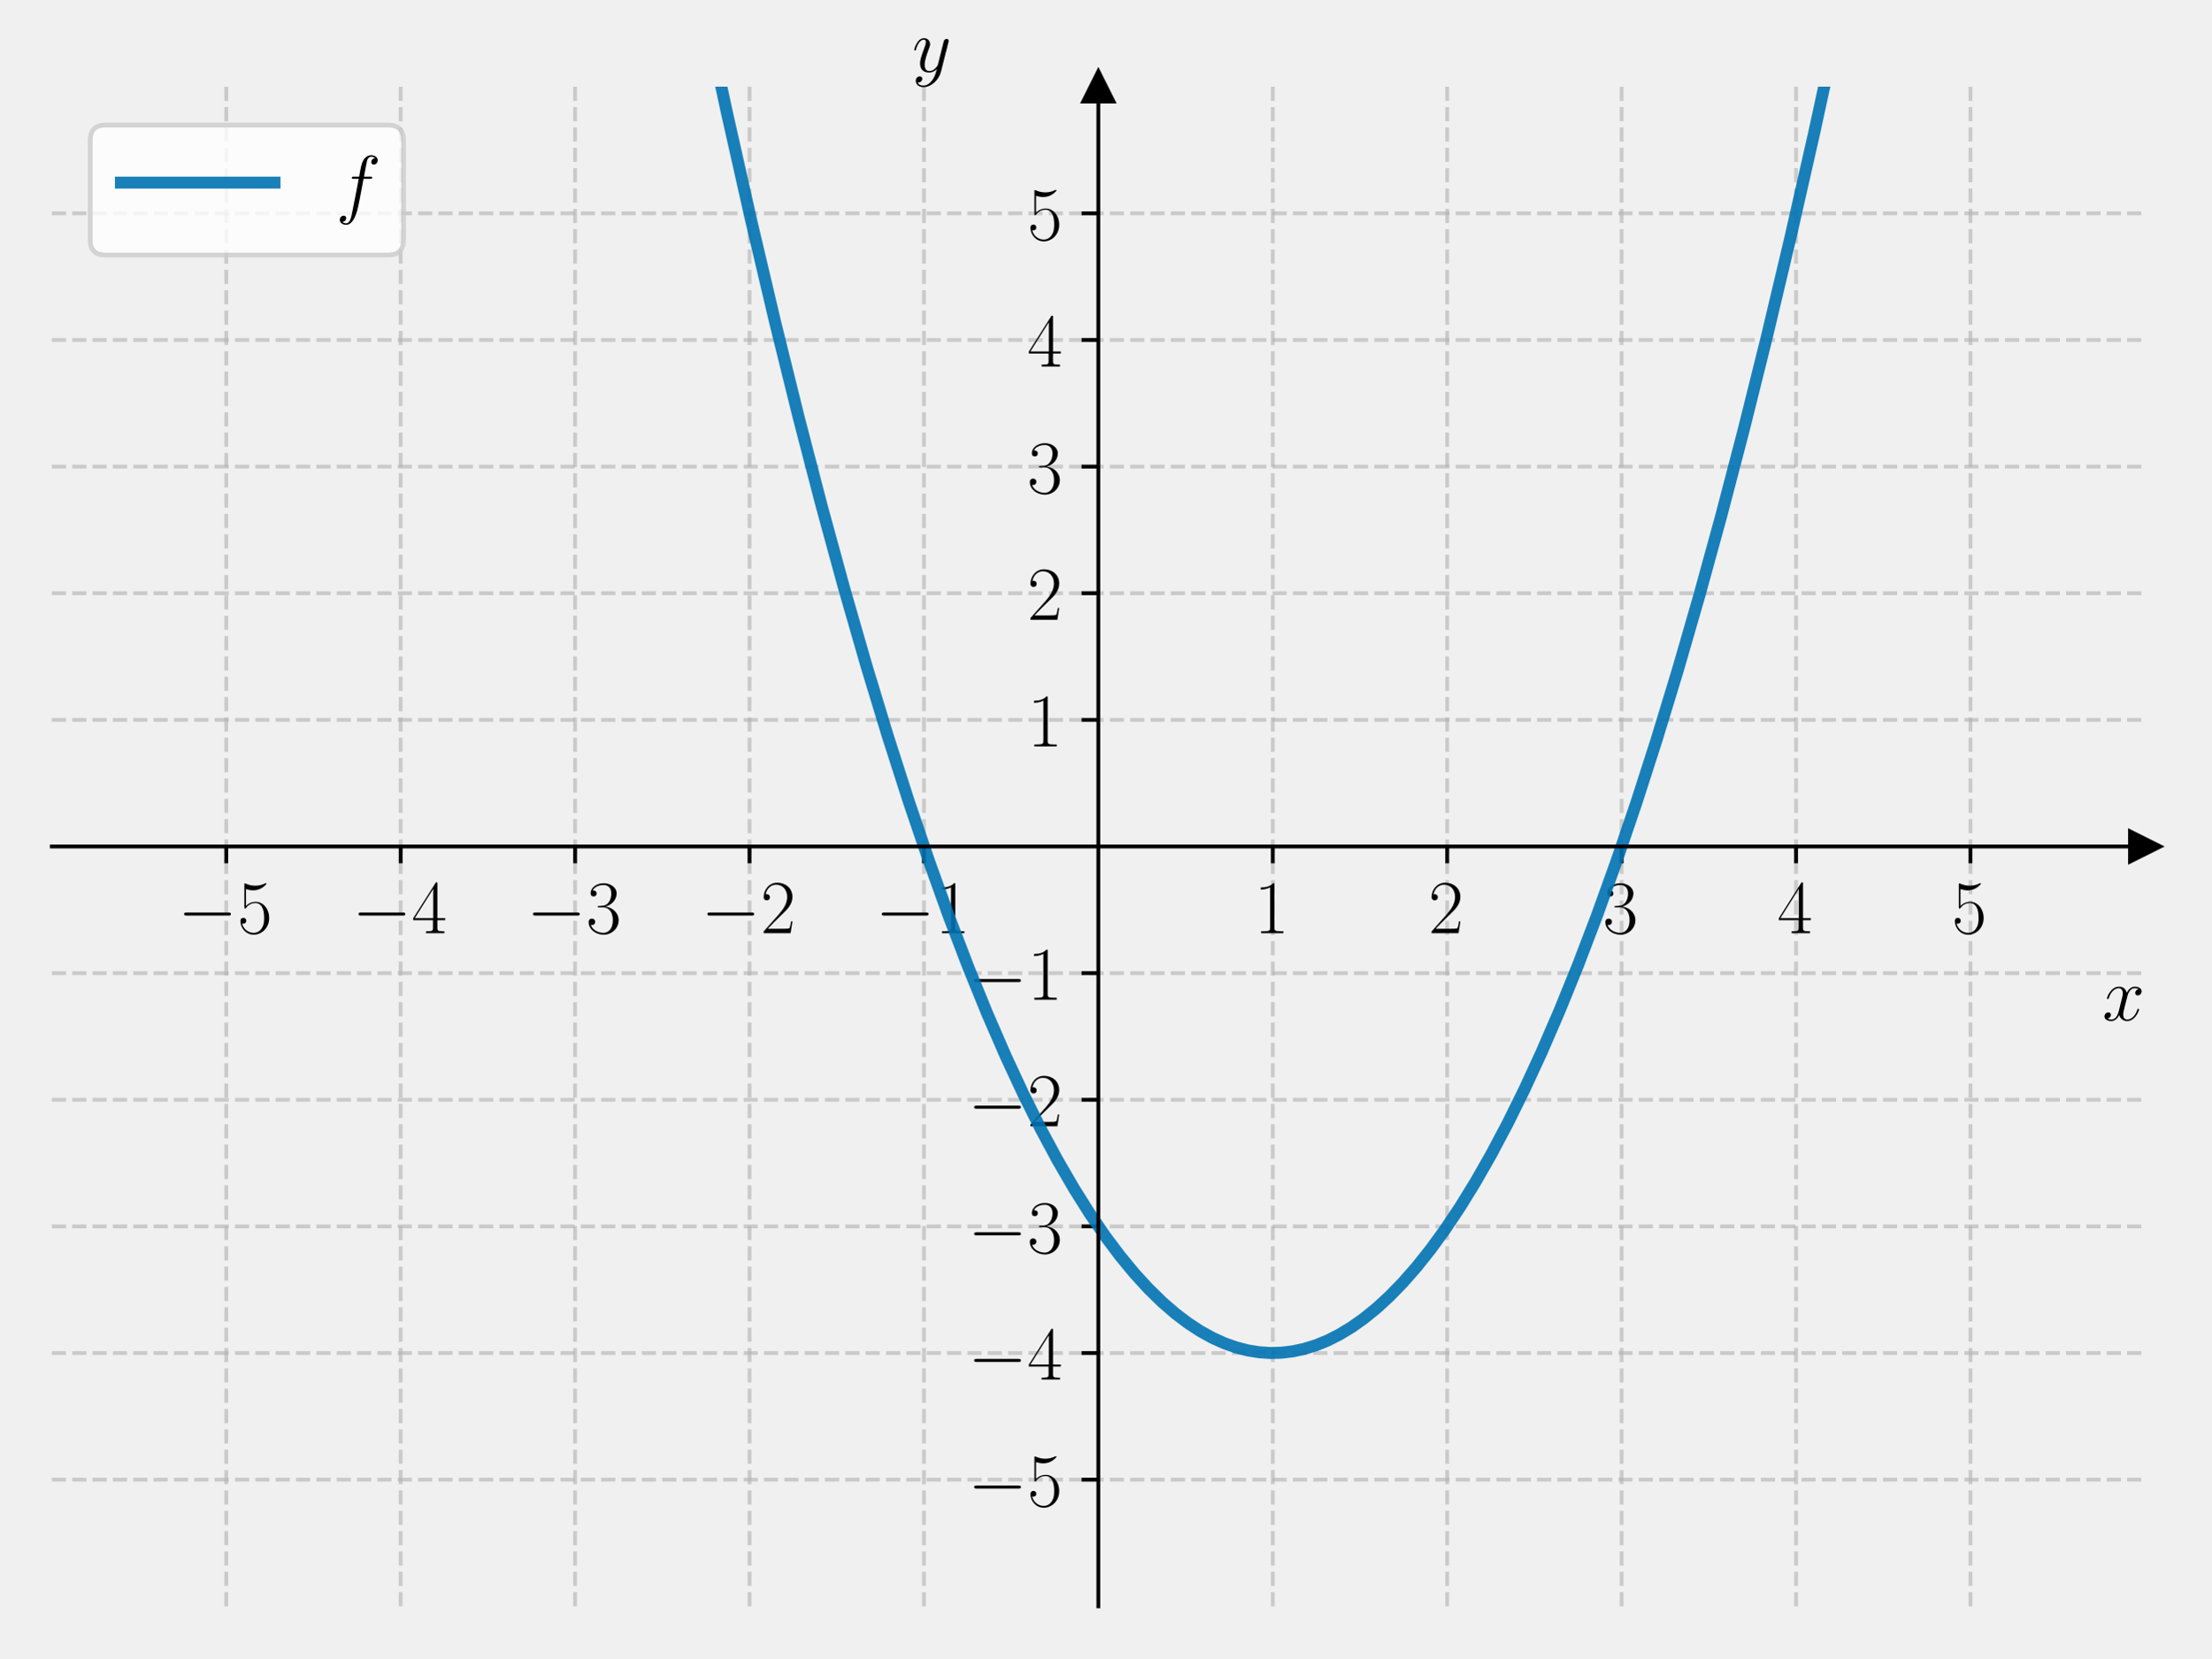
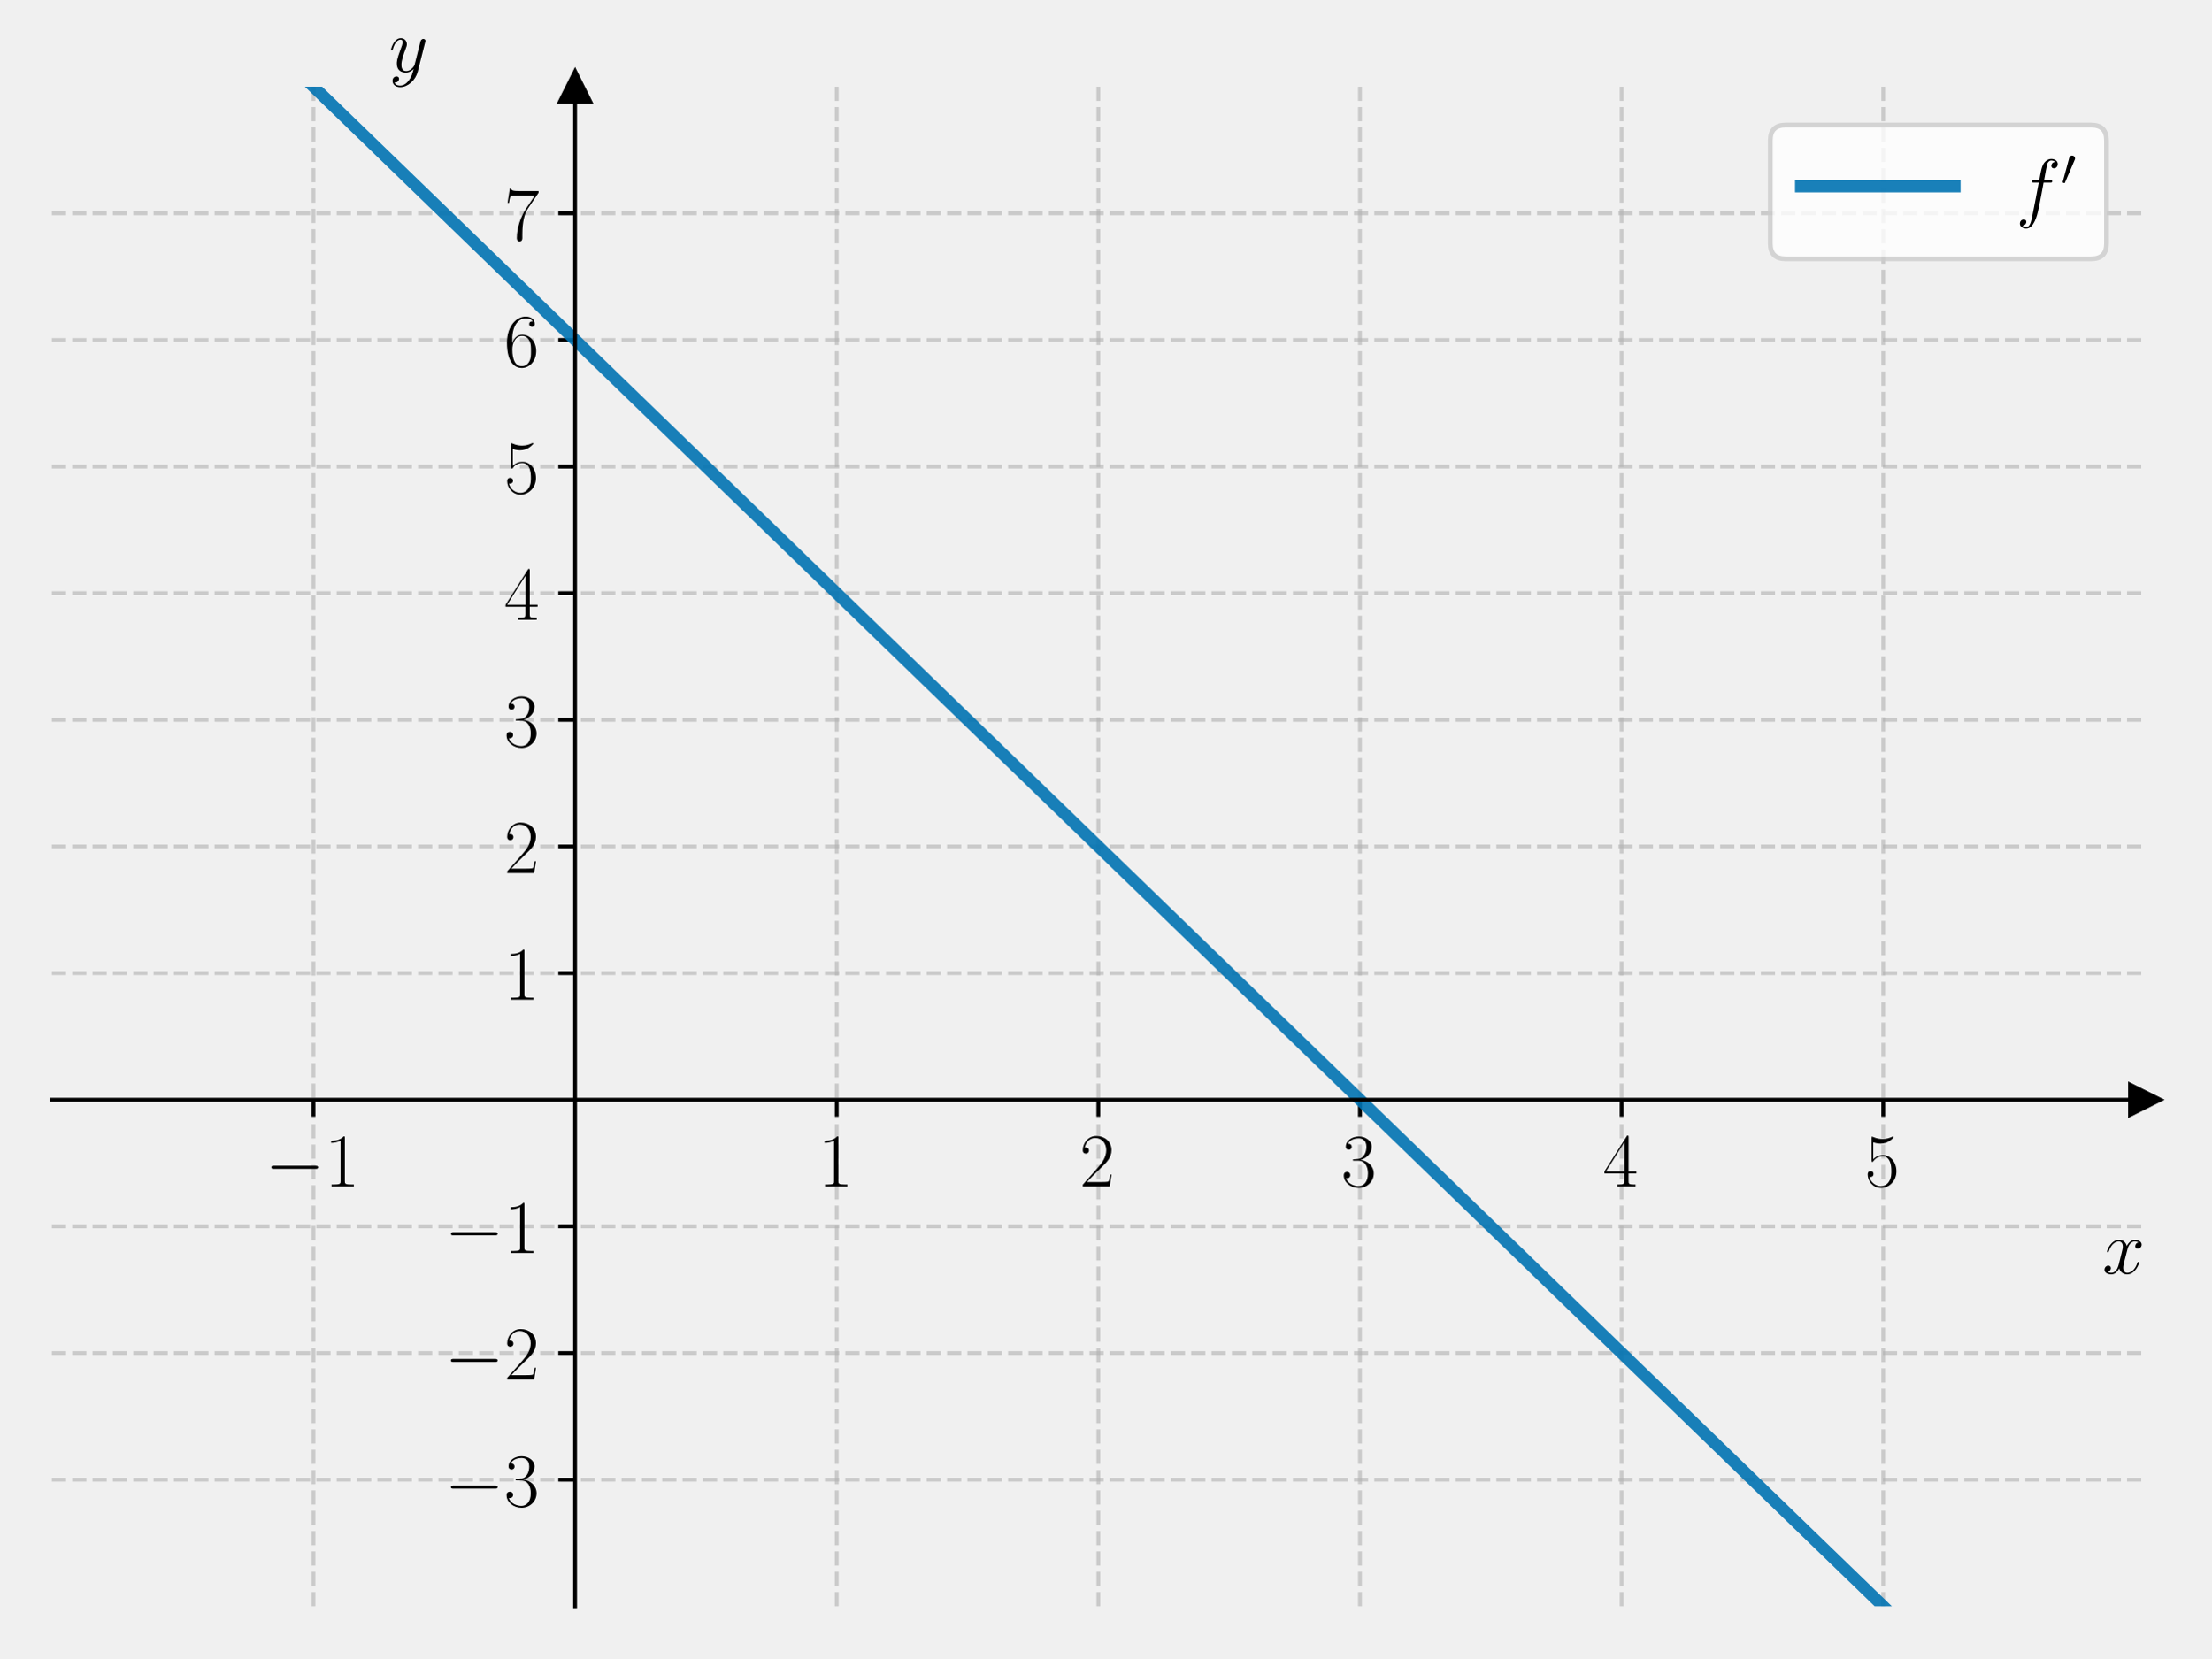
<svg xmlns="http://www.w3.org/2000/svg" xmlns:xlink="http://www.w3.org/1999/xlink" width="460.8pt" height="345.6pt" viewBox="0 0 460.8 345.6" version="1.1">
  <defs>
    <style type="text/css">*{stroke-linejoin: round; stroke-linecap: butt}</style>
  </defs>
  <g id="figure_1">
    <g id="patch_1">
      <path d="M 0 345.6  L 460.8 345.6  L 460.8 0  L 0 0  L 0 345.6  z " style="fill: none" />
    </g>
    <g id="axes_1">
      <g id="patch_2">
        <path d="M 10.8 334.8  L 447 334.8  L 447 18.065  L 10.8 18.065  L 10.8 334.8  z " style="fill: none" />
      </g>
      <g id="matplotlib.axis_1">
        <g id="xtick_1">
          <g id="line2d_1">
-             <path d="M 47.15 334.8  L 47.15 18.065  " clip-path="url(#p66d8fdb68d)" style="fill: none; stroke-dasharray: 2.96,1.28; stroke-dashoffset: 0; stroke: #b0b0b0; stroke-opacity: 0.6; stroke-width: 0.8" />
+             <path d="M 65.325 334.8  L 65.325 18.065  " clip-path="url(#p2732ed540b)" style="fill: none; stroke-dasharray: 2.96,1.28; stroke-dashoffset: 0; stroke: #b0b0b0; stroke-opacity: 0.6; stroke-width: 0.8" />
          </g>
          <g id="line2d_2">
            <defs>
-               <path id="m7417558e84" d="M 0 0  L 0 3.5  " style="stroke: #000000; stroke-width: 0.8" />
-             </defs>
-             <g>
-               <use xlink:href="#m7417558e84" x="47.15" y="176.432" style="stroke: #000000; stroke-width: 0.8" />
+               <path id="me59c9b8fc5" d="M 0 0  L 0 3.5  " style="stroke: #000000; stroke-width: 0.8" />
+             </defs>
+             <g>
+               <use xlink:href="#me59c9b8fc5" x="65.325" y="229.222" style="stroke: #000000; stroke-width: 0.8" />
            </g>
          </g>
          <g id="text_1">
-             <g transform="translate(37.04901 194.5019) scale(0.16 -0.16)">
+             <g transform="translate(55.22401 247.2911) scale(0.16 -0.16)">
              <defs>
                <path id="CMSY10-0" d="M 4218 1472  C 4326 1472 4442 1472 4442 1600  C 4442 1728 4326 1728 4218 1728  L 755 1728  C 646 1728 531 1728 531 1600  C 531 1472 646 1472 755 1472  L 4218 1472  z " transform="scale(0.015625)" />
-                 <path id="CMR17-35" d="M 730 3692  C 794 3666 1056 3584 1325 3584  C 1920 3584 2246 3911 2432 4100  C 2432 4157 2432 4192 2394 4192  C 2387 4192 2374 4192 2323 4163  C 2099 4058 1837 3973 1517 3973  C 1325 3973 1037 3999 723 4139  C 653 4171 640 4171 634 4171  C 602 4171 595 4164 595 4037  L 595 2203  C 595 2089 595 2057 659 2057  C 691 2057 704 2070 736 2114  C 941 2401 1222 2522 1542 2522  C 1766 2522 2246 2382 2246 1289  C 2246 1085 2246 715 2054 421  C 1894 159 1645 25 1370 25  C 947 25 518 320 403 814  C 429 807 480 795 506 795  C 589 795 749 840 749 1038  C 749 1210 627 1280 506 1280  C 358 1280 262 1190 262 1011  C 262 454 704 -128 1382 -128  C 2042 -128 2669 440 2669 1264  C 2669 2030 2170 2624 1549 2624  C 1222 2624 947 2503 730 2274  L 730 3692  z " transform="scale(0.015625)" />
+                 <path id="CMR17-31" d="M 1702 4058  C 1702 4192 1696 4192 1606 4192  C 1357 3916 979 3827 621 3827  C 602 3827 570 3827 563 3808  C 557 3795 557 3782 557 3648  C 755 3648 1088 3686 1344 3839  L 1344 461  C 1344 236 1331 160 781 160  L 589 160  L 589 0  C 896 0 1216 0 1523 0  C 1830 0 2150 0 2458 0  L 2458 160  L 2266 160  C 1715 160 1702 230 1702 458  L 1702 4058  z " transform="scale(0.015625)" />
              </defs>
              <use xlink:href="#CMSY10-0" transform="scale(0.996264)" />
-               <use xlink:href="#CMR17-35" transform="translate(77.48747 0) scale(0.996264)" />
+               <use xlink:href="#CMR17-31" transform="translate(77.48747 0) scale(0.996264)" />
            </g>
          </g>
        </g>
        <g id="xtick_2">
          <g id="line2d_3">
-             <path d="M 83.5 334.8  L 83.5 18.065  " clip-path="url(#p66d8fdb68d)" style="fill: none; stroke-dasharray: 2.96,1.28; stroke-dashoffset: 0; stroke: #b0b0b0; stroke-opacity: 0.6; stroke-width: 0.8" />
+             <path d="M 174.375 334.8  L 174.375 18.065  " clip-path="url(#p2732ed540b)" style="fill: none; stroke-dasharray: 2.96,1.28; stroke-dashoffset: 0; stroke: #b0b0b0; stroke-opacity: 0.6; stroke-width: 0.8" />
          </g>
          <g id="line2d_4">
            <g>
-               <use xlink:href="#m7417558e84" x="83.5" y="176.432" style="stroke: #000000; stroke-width: 0.8" />
+               <use xlink:href="#me59c9b8fc5" x="174.375" y="229.222" style="stroke: #000000; stroke-width: 0.8" />
            </g>
          </g>
          <g id="text_2">
-             <g transform="translate(73.39901 194.5019) scale(0.16 -0.16)">
-               <defs>
-                 <path id="CMR17-34" d="M 2150 4122  C 2150 4256 2144 4256 2029 4256  L 128 1254  L 128 1088  L 1779 1088  L 1779 457  C 1779 224 1766 160 1318 160  L 1197 160  L 1197 0  C 1402 0 1747 0 1965 0  C 2182 0 2528 0 2733 0  L 2733 160  L 2611 160  C 2163 160 2150 224 2150 457  L 2150 1088  L 2803 1088  L 2803 1254  L 2150 1254  L 2150 4122  z M 1798 3703  L 1798 1254  L 256 1254  L 1798 3703  z " transform="scale(0.015625)" />
-               </defs>
-               <use xlink:href="#CMSY10-0" transform="scale(0.996264)" />
-               <use xlink:href="#CMR17-34" transform="translate(77.48747 0) scale(0.996264)" />
+             <g transform="translate(170.473 247.2911) scale(0.16 -0.16)">
+               <use xlink:href="#CMR17-31" transform="scale(0.996264)" />
            </g>
          </g>
        </g>
        <g id="xtick_3">
          <g id="line2d_5">
-             <path d="M 119.85 334.8  L 119.85 18.065  " clip-path="url(#p66d8fdb68d)" style="fill: none; stroke-dasharray: 2.96,1.28; stroke-dashoffset: 0; stroke: #b0b0b0; stroke-opacity: 0.6; stroke-width: 0.8" />
+             <path d="M 228.9 334.8  L 228.9 18.065  " clip-path="url(#p2732ed540b)" style="fill: none; stroke-dasharray: 2.96,1.28; stroke-dashoffset: 0; stroke: #b0b0b0; stroke-opacity: 0.6; stroke-width: 0.8" />
          </g>
          <g id="line2d_6">
            <g>
-               <use xlink:href="#m7417558e84" x="119.85" y="176.432" style="stroke: #000000; stroke-width: 0.8" />
+               <use xlink:href="#me59c9b8fc5" x="228.9" y="229.222" style="stroke: #000000; stroke-width: 0.8" />
            </g>
          </g>
          <g id="text_3">
-             <g transform="translate(109.749 194.5019) scale(0.16 -0.16)">
+             <g transform="translate(224.998 247.2911) scale(0.16 -0.16)">
+               <defs>
+                 <path id="CMR17-32" d="M 2669 989  L 2554 989  C 2490 536 2438 459 2413 420  C 2381 369 1920 369 1830 369  L 602 369  C 832 619 1280 1072 1824 1597  C 2214 1967 2669 2402 2669 3035  C 2669 3790 2067 4224 1395 4224  C 691 4224 262 3604 262 3030  C 262 2780 448 2748 525 2748  C 589 2748 781 2787 781 3010  C 781 3207 614 3264 525 3264  C 486 3264 448 3258 422 3245  C 544 3790 915 4058 1306 4058  C 1862 4058 2227 3617 2227 3035  C 2227 2479 1901 2000 1536 1584  L 262 146  L 262 0  L 2515 0  L 2669 989  z " transform="scale(0.015625)" />
+               </defs>
+               <use xlink:href="#CMR17-32" transform="scale(0.996264)" />
+             </g>
+           </g>
+         </g>
+         <g id="xtick_4">
+           <g id="line2d_7">
+             <path d="M 283.425 334.8  L 283.425 18.065  " clip-path="url(#p2732ed540b)" style="fill: none; stroke-dasharray: 2.96,1.28; stroke-dashoffset: 0; stroke: #b0b0b0; stroke-opacity: 0.6; stroke-width: 0.8" />
+           </g>
+           <g id="line2d_8">
+             <g>
+               <use xlink:href="#me59c9b8fc5" x="283.425" y="229.222" style="stroke: #000000; stroke-width: 0.8" />
+             </g>
+           </g>
+           <g id="text_4">
+             <g transform="translate(279.523 247.2911) scale(0.16 -0.16)">
              <defs>
                <path id="CMR17-33" d="M 1414 2157  C 1984 2157 2234 1662 2234 1090  C 2234 320 1824 25 1453 25  C 1114 25 563 194 390 693  C 422 680 454 680 486 680  C 640 680 755 782 755 948  C 755 1133 614 1216 486 1216  C 378 1216 211 1165 211 926  C 211 335 787 -128 1466 -128  C 2176 -128 2720 430 2720 1085  C 2720 1707 2208 2157 1600 2227  C 2086 2328 2554 2756 2554 3329  C 2554 3820 2048 4179 1472 4179  C 890 4179 378 3829 378 3329  C 378 3110 544 3072 627 3072  C 762 3072 877 3155 877 3321  C 877 3486 762 3569 627 3569  C 602 3569 570 3569 544 3557  C 730 3959 1235 4032 1459 4032  C 1683 4032 2106 3925 2106 3320  C 2106 3143 2080 2828 1862 2550  C 1670 2304 1453 2304 1242 2284  C 1210 2284 1062 2269 1037 2269  C 992 2263 966 2257 966 2208  C 966 2163 973 2157 1101 2157  L 1414 2157  z " transform="scale(0.015625)" />
              </defs>
+               <use xlink:href="#CMR17-33" transform="scale(0.996264)" />
+             </g>
+           </g>
+         </g>
+         <g id="xtick_5">
+           <g id="line2d_9">
+             <path d="M 337.95 334.8  L 337.95 18.065  " clip-path="url(#p2732ed540b)" style="fill: none; stroke-dasharray: 2.96,1.28; stroke-dashoffset: 0; stroke: #b0b0b0; stroke-opacity: 0.6; stroke-width: 0.8" />
+           </g>
+           <g id="line2d_10">
+             <g>
+               <use xlink:href="#me59c9b8fc5" x="337.95" y="229.222" style="stroke: #000000; stroke-width: 0.8" />
+             </g>
+           </g>
+           <g id="text_5">
+             <g transform="translate(334.048 247.2911) scale(0.16 -0.16)">
+               <defs>
+                 <path id="CMR17-34" d="M 2150 4122  C 2150 4256 2144 4256 2029 4256  L 128 1254  L 128 1088  L 1779 1088  L 1779 457  C 1779 224 1766 160 1318 160  L 1197 160  L 1197 0  C 1402 0 1747 0 1965 0  C 2182 0 2528 0 2733 0  L 2733 160  L 2611 160  C 2163 160 2150 224 2150 457  L 2150 1088  L 2803 1088  L 2803 1254  L 2150 1254  L 2150 4122  z M 1798 3703  L 1798 1254  L 256 1254  L 1798 3703  z " transform="scale(0.015625)" />
+               </defs>
+               <use xlink:href="#CMR17-34" transform="scale(0.996264)" />
+             </g>
+           </g>
+         </g>
+         <g id="xtick_6">
+           <g id="line2d_11">
+             <path d="M 392.475 334.8  L 392.475 18.065  " clip-path="url(#p2732ed540b)" style="fill: none; stroke-dasharray: 2.96,1.28; stroke-dashoffset: 0; stroke: #b0b0b0; stroke-opacity: 0.6; stroke-width: 0.8" />
+           </g>
+           <g id="line2d_12">
+             <g>
+               <use xlink:href="#me59c9b8fc5" x="392.475" y="229.222" style="stroke: #000000; stroke-width: 0.8" />
+             </g>
+           </g>
+           <g id="text_6">
+             <g transform="translate(388.573 247.2911) scale(0.16 -0.16)">
+               <defs>
+                 <path id="CMR17-35" d="M 730 3692  C 794 3666 1056 3584 1325 3584  C 1920 3584 2246 3911 2432 4100  C 2432 4157 2432 4192 2394 4192  C 2387 4192 2374 4192 2323 4163  C 2099 4058 1837 3973 1517 3973  C 1325 3973 1037 3999 723 4139  C 653 4171 640 4171 634 4171  C 602 4171 595 4164 595 4037  L 595 2203  C 595 2089 595 2057 659 2057  C 691 2057 704 2070 736 2114  C 941 2401 1222 2522 1542 2522  C 1766 2522 2246 2382 2246 1289  C 2246 1085 2246 715 2054 421  C 1894 159 1645 25 1370 25  C 947 25 518 320 403 814  C 429 807 480 795 506 795  C 589 795 749 840 749 1038  C 749 1210 627 1280 506 1280  C 358 1280 262 1190 262 1011  C 262 454 704 -128 1382 -128  C 2042 -128 2669 440 2669 1264  C 2669 2030 2170 2624 1549 2624  C 1222 2624 947 2503 730 2274  L 730 3692  z " transform="scale(0.015625)" />
+               </defs>
+               <use xlink:href="#CMR17-35" transform="scale(0.996264)" />
+             </g>
+           </g>
+         </g>
+         <g id="text_7">
+           <g transform="translate(438.1306 265.4602) scale(0.16 -0.16)">
+             <defs>
+               <path id="CMMI12-78" d="M 3034 2606  C 2829 2567 2752 2414 2752 2293  C 2752 2139 2874 2088 2963 2088  C 3155 2088 3290 2254 3290 2427  C 3290 2695 2982 2816 2714 2816  C 2323 2816 2106 2433 2048 2312  C 1901 2816 1504 2816 1389 2816  C 736 2816 390 1980 390 1839  C 390 1814 416 1782 461 1782  C 512 1782 525 1820 538 1846  C 755 2555 1184 2689 1370 2689  C 1658 2689 1715 2420 1715 2267  C 1715 2127 1677 1980 1600 1673  L 1382 798  C 1286 415 1101 64 762 64  C 730 64 570 64 435 147  C 666 192 717 383 717 460  C 717 588 621 664 499 664  C 346 664 179 530 179 326  C 179 57 480 -64 755 -64  C 1062 -64 1280 179 1414 441  C 1517 64 1837 -64 2074 -64  C 2726 -64 3072 773 3072 913  C 3072 945 3046 971 3008 971  C 2950 971 2944 939 2925 888  C 2752 326 2381 64 2093 64  C 1869 64 1747 230 1747 492  C 1747 632 1773 734 1875 1156  L 2099 2024  C 2195 2408 2413 2689 2707 2689  C 2720 2689 2899 2689 3034 2606  z " transform="scale(0.015625)" />
+             </defs>
+             <use xlink:href="#CMMI12-78" transform="scale(0.996264)" />
+           </g>
+         </g>
+       </g>
+       <g id="matplotlib.axis_2">
+         <g id="ytick_1">
+           <g id="line2d_13">
+             <path d="M 10.8 308.405  L 447 308.405  " clip-path="url(#p2732ed540b)" style="fill: none; stroke-dasharray: 2.96,1.28; stroke-dashoffset: 0; stroke: #b0b0b0; stroke-opacity: 0.6; stroke-width: 0.8" />
+           </g>
+           <g id="line2d_14">
+             <defs>
+               <path id="mef5e5454d5" d="M 0 0  L -3.5 0  " style="stroke: #000000; stroke-width: 0.8" />
+             </defs>
+             <g>
+               <use xlink:href="#mef5e5454d5" x="119.85" y="308.405" style="stroke: #000000; stroke-width: 0.8" />
+             </g>
+           </g>
+           <g id="text_8">
+             <g transform="translate(92.64802 313.9402) scale(0.16 -0.16)">
              <use xlink:href="#CMSY10-0" transform="scale(0.996264)" />
              <use xlink:href="#CMR17-33" transform="translate(77.48747 0) scale(0.996264)" />
            </g>
          </g>
        </g>
-         <g id="xtick_4">
-           <g id="line2d_7">
-             <path d="M 156.2 334.8  L 156.2 18.065  " clip-path="url(#p66d8fdb68d)" style="fill: none; stroke-dasharray: 2.96,1.28; stroke-dashoffset: 0; stroke: #b0b0b0; stroke-opacity: 0.6; stroke-width: 0.8" />
-           </g>
-           <g id="line2d_8">
-             <g>
-               <use xlink:href="#m7417558e84" x="156.2" y="176.432" style="stroke: #000000; stroke-width: 0.8" />
-             </g>
-           </g>
-           <g id="text_4">
-             <g transform="translate(146.099 194.5019) scale(0.16 -0.16)">
-               <defs>
-                 <path id="CMR17-32" d="M 2669 989  L 2554 989  C 2490 536 2438 459 2413 420  C 2381 369 1920 369 1830 369  L 602 369  C 832 619 1280 1072 1824 1597  C 2214 1967 2669 2402 2669 3035  C 2669 3790 2067 4224 1395 4224  C 691 4224 262 3604 262 3030  C 262 2780 448 2748 525 2748  C 589 2748 781 2787 781 3010  C 781 3207 614 3264 525 3264  C 486 3264 448 3258 422 3245  C 544 3790 915 4058 1306 4058  C 1862 4058 2227 3617 2227 3035  C 2227 2479 1901 2000 1536 1584  L 262 146  L 262 0  L 2515 0  L 2669 989  z " transform="scale(0.015625)" />
-               </defs>
+         <g id="ytick_2">
+           <g id="line2d_15">
+             <path d="M 10.8 282.011  L 447 282.011  " clip-path="url(#p2732ed540b)" style="fill: none; stroke-dasharray: 2.96,1.28; stroke-dashoffset: 0; stroke: #b0b0b0; stroke-opacity: 0.6; stroke-width: 0.8" />
+           </g>
+           <g id="line2d_16">
+             <g>
+               <use xlink:href="#mef5e5454d5" x="119.85" y="282.011" style="stroke: #000000; stroke-width: 0.8" />
+             </g>
+           </g>
+           <g id="text_9">
+             <g transform="translate(92.64802 287.5455) scale(0.16 -0.16)">
              <use xlink:href="#CMSY10-0" transform="scale(0.996264)" />
              <use xlink:href="#CMR17-32" transform="translate(77.48747 0) scale(0.996264)" />
            </g>
          </g>
        </g>
-         <g id="xtick_5">
-           <g id="line2d_9">
-             <path d="M 192.55 334.8  L 192.55 18.065  " clip-path="url(#p66d8fdb68d)" style="fill: none; stroke-dasharray: 2.96,1.28; stroke-dashoffset: 0; stroke: #b0b0b0; stroke-opacity: 0.6; stroke-width: 0.8" />
-           </g>
-           <g id="line2d_10">
-             <g>
-               <use xlink:href="#m7417558e84" x="192.55" y="176.432" style="stroke: #000000; stroke-width: 0.8" />
-             </g>
-           </g>
-           <g id="text_5">
-             <g transform="translate(182.449 194.5019) scale(0.16 -0.16)">
-               <defs>
-                 <path id="CMR17-31" d="M 1702 4058  C 1702 4192 1696 4192 1606 4192  C 1357 3916 979 3827 621 3827  C 602 3827 570 3827 563 3808  C 557 3795 557 3782 557 3648  C 755 3648 1088 3686 1344 3839  L 1344 461  C 1344 236 1331 160 781 160  L 589 160  L 589 0  C 896 0 1216 0 1523 0  C 1830 0 2150 0 2458 0  L 2458 160  L 2266 160  C 1715 160 1702 230 1702 458  L 1702 4058  z " transform="scale(0.015625)" />
-               </defs>
+         <g id="ytick_3">
+           <g id="line2d_17">
+             <path d="M 10.8 255.616  L 447 255.616  " clip-path="url(#p2732ed540b)" style="fill: none; stroke-dasharray: 2.96,1.28; stroke-dashoffset: 0; stroke: #b0b0b0; stroke-opacity: 0.6; stroke-width: 0.8" />
+           </g>
+           <g id="line2d_18">
+             <g>
+               <use xlink:href="#mef5e5454d5" x="119.85" y="255.616" style="stroke: #000000; stroke-width: 0.8" />
+             </g>
+           </g>
+           <g id="text_10">
+             <g transform="translate(92.64802 261.1509) scale(0.16 -0.16)">
              <use xlink:href="#CMSY10-0" transform="scale(0.996264)" />
              <use xlink:href="#CMR17-31" transform="translate(77.48747 0) scale(0.996264)" />
            </g>
          </g>
        </g>
-         <g id="xtick_6">
-           <g id="line2d_11">
-             <path d="M 265.25 334.8  L 265.25 18.065  " clip-path="url(#p66d8fdb68d)" style="fill: none; stroke-dasharray: 2.96,1.28; stroke-dashoffset: 0; stroke: #b0b0b0; stroke-opacity: 0.6; stroke-width: 0.8" />
-           </g>
-           <g id="line2d_12">
-             <g>
-               <use xlink:href="#m7417558e84" x="265.25" y="176.432" style="stroke: #000000; stroke-width: 0.8" />
-             </g>
-           </g>
-           <g id="text_6">
-             <g transform="translate(261.348 194.5019) scale(0.16 -0.16)">
+         <g id="ytick_4">
+           <g id="line2d_19">
+             <path d="M 10.8 202.827  L 447 202.827  " clip-path="url(#p2732ed540b)" style="fill: none; stroke-dasharray: 2.96,1.28; stroke-dashoffset: 0; stroke: #b0b0b0; stroke-opacity: 0.6; stroke-width: 0.8" />
+           </g>
+           <g id="line2d_20">
+             <g>
+               <use xlink:href="#mef5e5454d5" x="119.85" y="202.827" style="stroke: #000000; stroke-width: 0.8" />
+             </g>
+           </g>
+           <g id="text_11">
+             <g transform="translate(105.046 208.3617) scale(0.16 -0.16)">
              <use xlink:href="#CMR17-31" transform="scale(0.996264)" />
            </g>
          </g>
        </g>
-         <g id="xtick_7">
-           <g id="line2d_13">
-             <path d="M 301.6 334.8  L 301.6 18.065  " clip-path="url(#p66d8fdb68d)" style="fill: none; stroke-dasharray: 2.96,1.28; stroke-dashoffset: 0; stroke: #b0b0b0; stroke-opacity: 0.6; stroke-width: 0.8" />
-           </g>
-           <g id="line2d_14">
-             <g>
-               <use xlink:href="#m7417558e84" x="301.6" y="176.432" style="stroke: #000000; stroke-width: 0.8" />
-             </g>
-           </g>
-           <g id="text_7">
-             <g transform="translate(297.698 194.5019) scale(0.16 -0.16)">
+         <g id="ytick_5">
+           <g id="line2d_21">
+             <path d="M 10.8 176.432  L 447 176.432  " clip-path="url(#p2732ed540b)" style="fill: none; stroke-dasharray: 2.96,1.28; stroke-dashoffset: 0; stroke: #b0b0b0; stroke-opacity: 0.6; stroke-width: 0.8" />
+           </g>
+           <g id="line2d_22">
+             <g>
+               <use xlink:href="#mef5e5454d5" x="119.85" y="176.432" style="stroke: #000000; stroke-width: 0.8" />
+             </g>
+           </g>
+           <g id="text_12">
+             <g transform="translate(105.046 181.9671) scale(0.16 -0.16)">
              <use xlink:href="#CMR17-32" transform="scale(0.996264)" />
            </g>
          </g>
        </g>
-         <g id="xtick_8">
-           <g id="line2d_15">
-             <path d="M 337.95 334.8  L 337.95 18.065  " clip-path="url(#p66d8fdb68d)" style="fill: none; stroke-dasharray: 2.96,1.28; stroke-dashoffset: 0; stroke: #b0b0b0; stroke-opacity: 0.6; stroke-width: 0.8" />
-           </g>
-           <g id="line2d_16">
-             <g>
-               <use xlink:href="#m7417558e84" x="337.95" y="176.432" style="stroke: #000000; stroke-width: 0.8" />
-             </g>
-           </g>
-           <g id="text_8">
-             <g transform="translate(334.048 194.5019) scale(0.16 -0.16)">
+         <g id="ytick_6">
+           <g id="line2d_23">
+             <path d="M 10.8 150.038  L 447 150.038  " clip-path="url(#p2732ed540b)" style="fill: none; stroke-dasharray: 2.96,1.28; stroke-dashoffset: 0; stroke: #b0b0b0; stroke-opacity: 0.6; stroke-width: 0.8" />
+           </g>
+           <g id="line2d_24">
+             <g>
+               <use xlink:href="#mef5e5454d5" x="119.85" y="150.038" style="stroke: #000000; stroke-width: 0.8" />
+             </g>
+           </g>
+           <g id="text_13">
+             <g transform="translate(105.046 155.5724) scale(0.16 -0.16)">
              <use xlink:href="#CMR17-33" transform="scale(0.996264)" />
            </g>
          </g>
        </g>
-         <g id="xtick_9">
-           <g id="line2d_17">
-             <path d="M 374.3 334.8  L 374.3 18.065  " clip-path="url(#p66d8fdb68d)" style="fill: none; stroke-dasharray: 2.96,1.28; stroke-dashoffset: 0; stroke: #b0b0b0; stroke-opacity: 0.6; stroke-width: 0.8" />
-           </g>
-           <g id="line2d_18">
-             <g>
-               <use xlink:href="#m7417558e84" x="374.3" y="176.432" style="stroke: #000000; stroke-width: 0.8" />
-             </g>
-           </g>
-           <g id="text_9">
-             <g transform="translate(370.398 194.5019) scale(0.16 -0.16)">
+         <g id="ytick_7">
+           <g id="line2d_25">
+             <path d="M 10.8 123.643  L 447 123.643  " clip-path="url(#p2732ed540b)" style="fill: none; stroke-dasharray: 2.96,1.28; stroke-dashoffset: 0; stroke: #b0b0b0; stroke-opacity: 0.6; stroke-width: 0.8" />
+           </g>
+           <g id="line2d_26">
+             <g>
+               <use xlink:href="#mef5e5454d5" x="119.85" y="123.643" style="stroke: #000000; stroke-width: 0.8" />
+             </g>
+           </g>
+           <g id="text_14">
+             <g transform="translate(105.046 129.1778) scale(0.16 -0.16)">
              <use xlink:href="#CMR17-34" transform="scale(0.996264)" />
            </g>
          </g>
        </g>
-         <g id="xtick_10">
-           <g id="line2d_19">
-             <path d="M 410.65 334.8  L 410.65 18.065  " clip-path="url(#p66d8fdb68d)" style="fill: none; stroke-dasharray: 2.96,1.28; stroke-dashoffset: 0; stroke: #b0b0b0; stroke-opacity: 0.6; stroke-width: 0.8" />
-           </g>
-           <g id="line2d_20">
-             <g>
-               <use xlink:href="#m7417558e84" x="410.65" y="176.432" style="stroke: #000000; stroke-width: 0.8" />
-             </g>
-           </g>
-           <g id="text_10">
-             <g transform="translate(406.748 194.5019) scale(0.16 -0.16)">
+         <g id="ytick_8">
+           <g id="line2d_27">
+             <path d="M 10.8 97.248  L 447 97.248  " clip-path="url(#p2732ed540b)" style="fill: none; stroke-dasharray: 2.96,1.28; stroke-dashoffset: 0; stroke: #b0b0b0; stroke-opacity: 0.6; stroke-width: 0.8" />
+           </g>
+           <g id="line2d_28">
+             <g>
+               <use xlink:href="#mef5e5454d5" x="119.85" y="97.248" style="stroke: #000000; stroke-width: 0.8" />
+             </g>
+           </g>
+           <g id="text_15">
+             <g transform="translate(105.046 102.7832) scale(0.16 -0.16)">
              <use xlink:href="#CMR17-35" transform="scale(0.996264)" />
            </g>
          </g>
        </g>
-         <g id="text_11">
-           <g transform="translate(438.1306 212.6709) scale(0.16 -0.16)">
-             <defs>
-               <path id="CMMI12-78" d="M 3034 2606  C 2829 2567 2752 2414 2752 2293  C 2752 2139 2874 2088 2963 2088  C 3155 2088 3290 2254 3290 2427  C 3290 2695 2982 2816 2714 2816  C 2323 2816 2106 2433 2048 2312  C 1901 2816 1504 2816 1389 2816  C 736 2816 390 1980 390 1839  C 390 1814 416 1782 461 1782  C 512 1782 525 1820 538 1846  C 755 2555 1184 2689 1370 2689  C 1658 2689 1715 2420 1715 2267  C 1715 2127 1677 1980 1600 1673  L 1382 798  C 1286 415 1101 64 762 64  C 730 64 570 64 435 147  C 666 192 717 383 717 460  C 717 588 621 664 499 664  C 346 664 179 530 179 326  C 179 57 480 -64 755 -64  C 1062 -64 1280 179 1414 441  C 1517 64 1837 -64 2074 -64  C 2726 -64 3072 773 3072 913  C 3072 945 3046 971 3008 971  C 2950 971 2944 939 2925 888  C 2752 326 2381 64 2093 64  C 1869 64 1747 230 1747 492  C 1747 632 1773 734 1875 1156  L 2099 2024  C 2195 2408 2413 2689 2707 2689  C 2720 2689 2899 2689 3034 2606  z " transform="scale(0.015625)" />
-             </defs>
-             <use xlink:href="#CMMI12-78" transform="scale(0.996264)" />
-           </g>
-         </g>
-       </g>
-       <g id="matplotlib.axis_2">
-         <g id="ytick_1">
-           <g id="line2d_21">
-             <path d="M 10.8 308.405  L 447 308.405  " clip-path="url(#p66d8fdb68d)" style="fill: none; stroke-dasharray: 2.96,1.28; stroke-dashoffset: 0; stroke: #b0b0b0; stroke-opacity: 0.6; stroke-width: 0.8" />
-           </g>
-           <g id="line2d_22">
-             <defs>
-               <path id="m93bd5b681a" d="M 0 0  L -3.5 0  " style="stroke: #000000; stroke-width: 0.8" />
-             </defs>
-             <g>
-               <use xlink:href="#m93bd5b681a" x="228.9" y="308.405" style="stroke: #000000; stroke-width: 0.8" />
-             </g>
-           </g>
-           <g id="text_12">
-             <g transform="translate(201.698 313.9402) scale(0.16 -0.16)">
-               <use xlink:href="#CMSY10-0" transform="scale(0.996264)" />
-               <use xlink:href="#CMR17-35" transform="translate(77.48747 0) scale(0.996264)" />
-             </g>
-           </g>
-         </g>
-         <g id="ytick_2">
-           <g id="line2d_23">
-             <path d="M 10.8 282.011  L 447 282.011  " clip-path="url(#p66d8fdb68d)" style="fill: none; stroke-dasharray: 2.96,1.28; stroke-dashoffset: 0; stroke: #b0b0b0; stroke-opacity: 0.6; stroke-width: 0.8" />
-           </g>
-           <g id="line2d_24">
-             <g>
-               <use xlink:href="#m93bd5b681a" x="228.9" y="282.011" style="stroke: #000000; stroke-width: 0.8" />
-             </g>
-           </g>
-           <g id="text_13">
-             <g transform="translate(201.698 287.5455) scale(0.16 -0.16)">
-               <use xlink:href="#CMSY10-0" transform="scale(0.996264)" />
-               <use xlink:href="#CMR17-34" transform="translate(77.48747 0) scale(0.996264)" />
-             </g>
-           </g>
-         </g>
-         <g id="ytick_3">
-           <g id="line2d_25">
-             <path d="M 10.8 255.616  L 447 255.616  " clip-path="url(#p66d8fdb68d)" style="fill: none; stroke-dasharray: 2.96,1.28; stroke-dashoffset: 0; stroke: #b0b0b0; stroke-opacity: 0.6; stroke-width: 0.8" />
-           </g>
-           <g id="line2d_26">
-             <g>
-               <use xlink:href="#m93bd5b681a" x="228.9" y="255.616" style="stroke: #000000; stroke-width: 0.8" />
-             </g>
-           </g>
-           <g id="text_14">
-             <g transform="translate(201.698 261.1509) scale(0.16 -0.16)">
-               <use xlink:href="#CMSY10-0" transform="scale(0.996264)" />
-               <use xlink:href="#CMR17-33" transform="translate(77.48747 0) scale(0.996264)" />
-             </g>
-           </g>
-         </g>
-         <g id="ytick_4">
-           <g id="line2d_27">
-             <path d="M 10.8 229.222  L 447 229.222  " clip-path="url(#p66d8fdb68d)" style="fill: none; stroke-dasharray: 2.96,1.28; stroke-dashoffset: 0; stroke: #b0b0b0; stroke-opacity: 0.6; stroke-width: 0.8" />
-           </g>
-           <g id="line2d_28">
-             <g>
-               <use xlink:href="#m93bd5b681a" x="228.9" y="229.222" style="stroke: #000000; stroke-width: 0.8" />
-             </g>
-           </g>
-           <g id="text_15">
-             <g transform="translate(201.698 234.7563) scale(0.16 -0.16)">
-               <use xlink:href="#CMSY10-0" transform="scale(0.996264)" />
-               <use xlink:href="#CMR17-32" transform="translate(77.48747 0) scale(0.996264)" />
-             </g>
-           </g>
-         </g>
-         <g id="ytick_5">
+         <g id="ytick_9">
          <g id="line2d_29">
-             <path d="M 10.8 202.827  L 447 202.827  " clip-path="url(#p66d8fdb68d)" style="fill: none; stroke-dasharray: 2.96,1.28; stroke-dashoffset: 0; stroke: #b0b0b0; stroke-opacity: 0.6; stroke-width: 0.8" />
+             <path d="M 10.8 70.854  L 447 70.854  " clip-path="url(#p2732ed540b)" style="fill: none; stroke-dasharray: 2.96,1.28; stroke-dashoffset: 0; stroke: #b0b0b0; stroke-opacity: 0.6; stroke-width: 0.8" />
          </g>
          <g id="line2d_30">
            <g>
-               <use xlink:href="#m93bd5b681a" x="228.9" y="202.827" style="stroke: #000000; stroke-width: 0.8" />
+               <use xlink:href="#mef5e5454d5" x="119.85" y="70.854" style="stroke: #000000; stroke-width: 0.8" />
            </g>
          </g>
          <g id="text_16">
-             <g transform="translate(201.698 208.3617) scale(0.16 -0.16)">
-               <use xlink:href="#CMSY10-0" transform="scale(0.996264)" />
-               <use xlink:href="#CMR17-31" transform="translate(77.48747 0) scale(0.996264)" />
-             </g>
-           </g>
-         </g>
-         <g id="ytick_6">
+             <g transform="translate(105.046 76.38857) scale(0.16 -0.16)">
+               <defs>
+                 <path id="CMR17-36" d="M 678 2176  C 678 3690 1395 4032 1811 4032  C 1946 4032 2272 4009 2400 3776  C 2298 3776 2106 3776 2106 3553  C 2106 3381 2246 3323 2336 3323  C 2394 3323 2566 3348 2566 3560  C 2566 3954 2246 4179 1805 4179  C 1043 4179 243 3390 243 1984  C 243 253 966 -128 1478 -128  C 2099 -128 2688 427 2688 1283  C 2688 2081 2170 2662 1517 2662  C 1126 2662 838 2407 678 1960  L 678 2176  z M 1478 25  C 691 25 691 1200 691 1436  C 691 1896 909 2560 1504 2560  C 1613 2560 1926 2560 2138 2120  C 2253 1870 2253 1609 2253 1289  C 2253 944 2253 690 2118 434  C 1978 171 1773 25 1478 25  z " transform="scale(0.015625)" />
+               </defs>
+               <use xlink:href="#CMR17-36" transform="scale(0.996264)" />
+             </g>
+           </g>
+         </g>
+         <g id="ytick_10">
          <g id="line2d_31">
-             <path d="M 10.8 150.038  L 447 150.038  " clip-path="url(#p66d8fdb68d)" style="fill: none; stroke-dasharray: 2.96,1.28; stroke-dashoffset: 0; stroke: #b0b0b0; stroke-opacity: 0.6; stroke-width: 0.8" />
+             <path d="M 10.8 44.459  L 447 44.459  " clip-path="url(#p2732ed540b)" style="fill: none; stroke-dasharray: 2.96,1.28; stroke-dashoffset: 0; stroke: #b0b0b0; stroke-opacity: 0.6; stroke-width: 0.8" />
          </g>
          <g id="line2d_32">
            <g>
-               <use xlink:href="#m93bd5b681a" x="228.9" y="150.038" style="stroke: #000000; stroke-width: 0.8" />
+               <use xlink:href="#mef5e5454d5" x="119.85" y="44.459" style="stroke: #000000; stroke-width: 0.8" />
            </g>
          </g>
          <g id="text_17">
-             <g transform="translate(214.096 155.5724) scale(0.16 -0.16)">
-               <use xlink:href="#CMR17-31" transform="scale(0.996264)" />
-             </g>
-           </g>
-         </g>
-         <g id="ytick_7">
-           <g id="line2d_33">
-             <path d="M 10.8 123.643  L 447 123.643  " clip-path="url(#p66d8fdb68d)" style="fill: none; stroke-dasharray: 2.96,1.28; stroke-dashoffset: 0; stroke: #b0b0b0; stroke-opacity: 0.6; stroke-width: 0.8" />
-           </g>
-           <g id="line2d_34">
-             <g>
-               <use xlink:href="#m93bd5b681a" x="228.9" y="123.643" style="stroke: #000000; stroke-width: 0.8" />
-             </g>
-           </g>
-           <g id="text_18">
-             <g transform="translate(214.096 129.1778) scale(0.16 -0.16)">
-               <use xlink:href="#CMR17-32" transform="scale(0.996264)" />
-             </g>
-           </g>
-         </g>
-         <g id="ytick_8">
-           <g id="line2d_35">
-             <path d="M 10.8 97.248  L 447 97.248  " clip-path="url(#p66d8fdb68d)" style="fill: none; stroke-dasharray: 2.96,1.28; stroke-dashoffset: 0; stroke: #b0b0b0; stroke-opacity: 0.6; stroke-width: 0.8" />
-           </g>
-           <g id="line2d_36">
-             <g>
-               <use xlink:href="#m93bd5b681a" x="228.9" y="97.248" style="stroke: #000000; stroke-width: 0.8" />
-             </g>
-           </g>
-           <g id="text_19">
-             <g transform="translate(214.096 102.7832) scale(0.16 -0.16)">
-               <use xlink:href="#CMR17-33" transform="scale(0.996264)" />
-             </g>
-           </g>
-         </g>
-         <g id="ytick_9">
-           <g id="line2d_37">
-             <path d="M 10.8 70.854  L 447 70.854  " clip-path="url(#p66d8fdb68d)" style="fill: none; stroke-dasharray: 2.96,1.28; stroke-dashoffset: 0; stroke: #b0b0b0; stroke-opacity: 0.6; stroke-width: 0.8" />
-           </g>
-           <g id="line2d_38">
-             <g>
-               <use xlink:href="#m93bd5b681a" x="228.9" y="70.854" style="stroke: #000000; stroke-width: 0.8" />
-             </g>
-           </g>
-           <g id="text_20">
-             <g transform="translate(214.096 76.38857) scale(0.16 -0.16)">
-               <use xlink:href="#CMR17-34" transform="scale(0.996264)" />
-             </g>
-           </g>
-         </g>
-         <g id="ytick_10">
-           <g id="line2d_39">
-             <path d="M 10.8 44.459  L 447 44.459  " clip-path="url(#p66d8fdb68d)" style="fill: none; stroke-dasharray: 2.96,1.28; stroke-dashoffset: 0; stroke: #b0b0b0; stroke-opacity: 0.6; stroke-width: 0.8" />
-           </g>
-           <g id="line2d_40">
-             <g>
-               <use xlink:href="#m93bd5b681a" x="228.9" y="44.459" style="stroke: #000000; stroke-width: 0.8" />
-             </g>
-           </g>
-           <g id="text_21">
-             <g transform="translate(214.096 49.99395) scale(0.16 -0.16)">
-               <use xlink:href="#CMR17-35" transform="scale(0.996264)" />
-             </g>
-           </g>
-         </g>
-         <g id="text_22">
-           <g transform="translate(190.0877 14.96506) scale(0.16 -0.16)">
+             <g transform="translate(105.046 49.99395) scale(0.16 -0.16)">
+               <defs>
+                 <path id="CMR17-37" d="M 2886 3941  L 2886 4081  L 1382 4081  C 634 4081 621 4165 595 4288  L 480 4288  L 294 3094  L 410 3094  C 429 3215 474 3540 550 3661  C 589 3712 1062 3712 1171 3712  L 2579 3712  L 1869 2661  C 1395 1954 1069 999 1069 165  C 1069 89 1069 -128 1299 -128  C 1530 -128 1530 89 1530 171  L 1530 465  C 1530 1508 1709 2196 2003 2636  L 2886 3941  z " transform="scale(0.015625)" />
+               </defs>
+               <use xlink:href="#CMR17-37" transform="scale(0.996264)" />
+             </g>
+           </g>
+         </g>
+         <g id="text_18">
+           <g transform="translate(81.03775 14.96506) scale(0.16 -0.16)">
            <defs>
              <path id="CMMI12-79" d="M 1683 -700  C 1510 -939 1261 -1152 947 -1152  C 870 -1152 563 -1152 467 -889  C 486 -895 518 -895 531 -895  C 723 -895 851 -729 851 -582  C 851 -435 730 -384 634 -384  C 531 -384 307 -458 307 -759  C 307 -1071 582 -1286 947 -1286  C 1587 -1286 2234 -700 2413 6  L 3040 2485  C 3046 2517 3059 2556 3059 2594  C 3059 2689 2982 2753 2886 2753  C 2829 2753 2694 2727 2643 2535  L 2170 658  C 2138 543 2138 530 2086 460  C 1958 281 1747 64 1440 64  C 1082 64 1050 415 1050 588  C 1050 952 1222 1443 1395 1903  C 1466 2088 1504 2178 1504 2305  C 1504 2574 1312 2816 998 2816  C 410 2816 173 1890 173 1839  C 173 1814 198 1782 243 1782  C 301 1782 307 1807 333 1897  C 486 2433 730 2689 979 2689  C 1037 2689 1146 2689 1146 2478  C 1146 2312 1075 2127 979 1884  C 666 1047 666 837 666 683  C 666 77 1101 -64 1421 -64  C 1606 -64 1837 -6 2061 230  L 2067 224  C 1971 -147 1907 -392 1683 -700  z " transform="scale(0.015625)" />
            </defs>
            <use xlink:href="#CMMI12-79" transform="scale(0.996264)" />
          </g>
        </g>
      </g>
-       <g id="line2d_41">
+       <g id="line2d_33">
        <defs>
-           <path id="m8ab4c5984c" d="M 3 0  L -3 -3  L -3 3  z " style="stroke: #000000; stroke-linejoin: miter" />
+           <path id="m767688a425" d="M 3 0  L -3 -3  L -3 3  z " style="stroke: #000000; stroke-linejoin: miter" />
        </defs>
        <g>
-           <use xlink:href="#m8ab4c5984c" x="447" y="176.432" style="stroke: #000000; stroke-linejoin: miter" />
-         </g>
-       </g>
-       <g id="line2d_42">
+           <use xlink:href="#m767688a425" x="447" y="229.222" style="stroke: #000000; stroke-linejoin: miter" />
+         </g>
+       </g>
+       <g id="line2d_34">
        <defs>
-           <path id="m782a2c3932" d="M 0 -3  L -3 3  L 3 3  z " style="stroke: #000000; stroke-linejoin: miter" />
+           <path id="m18780bb6ff" d="M 0 -3  L -3 3  L 3 3  z " style="stroke: #000000; stroke-linejoin: miter" />
        </defs>
        <g>
-           <use xlink:href="#m782a2c3932" x="228.9" y="18.065" style="stroke: #000000; stroke-linejoin: miter" />
-         </g>
-       </g>
-       <g id="line2d_43">
-         <path d="M 146.222 -1  L 151.407 23.117  L 156.52 45.849  L 161.526 67.097  L 166.426 86.922  L 171.219 105.388  L 175.906 122.557  L 180.487 138.487  L 184.96 153.238  L 189.328 166.866  L 193.589 179.427  L 197.743 190.976  L 201.791 201.566  L 205.732 211.248  L 209.567 220.073  L 213.295 228.089  L 216.916 235.344  L 220.432 241.885  L 223.84 247.757  L 227.142 253.002  L 230.338 257.663  L 233.427 261.781  L 236.41 265.395  L 239.286 268.544  L 242.162 271.362  L 244.931 273.764  L 247.594 275.784  L 250.151 277.457  L 252.707 278.868  L 255.157 279.976  L 257.607 280.844  L 260.057 281.472  L 262.401 281.849  L 264.744 282.006  L 267.087 281.943  L 269.431 281.662  L 271.774 281.16  L 274.224 280.402  L 276.674 279.404  L 279.124 278.165  L 281.681 276.618  L 284.237 274.809  L 286.9 272.647  L 289.563 270.202  L 292.333 267.359  L 295.209 264.082  L 298.191 260.334  L 301.174 256.231  L 304.263 251.607  L 307.459 246.422  L 310.761 240.636  L 314.169 234.206  L 317.685 227.089  L 321.306 219.24  L 325.034 210.613  L 328.869 201.16  L 332.81 190.833  L 336.858 179.58  L 341.012 167.35  L 345.273 154.091  L 349.641 139.747  L 354.114 124.263  L 358.695 107.582  L 363.382 89.646  L 368.175 70.394  L 373.075 49.766  L 378.081 27.699  L 383.194 4.128  L 384.278 -1  L 384.278 -1  " clip-path="url(#p66d8fdb68d)" style="fill: none; stroke: #0072b2; stroke-opacity: 0.9; stroke-width: 2.5; stroke-linecap: square" />
+           <use xlink:href="#m18780bb6ff" x="119.85" y="18.065" style="stroke: #000000; stroke-linejoin: miter" />
+         </g>
+       </g>
+       <g id="line2d_35">
+         <path d="M 45.634 -1  L 404.663 346.6  L 404.663 346.6  " clip-path="url(#p2732ed540b)" style="fill: none; stroke: #0072b2; stroke-opacity: 0.9; stroke-width: 2.5; stroke-linecap: square" />
      </g>
      <g id="patch_3">
-         <path d="M 228.9 334.8  L 228.9 18.065  " style="fill: none; stroke: #000000; stroke-width: 0.8; stroke-linejoin: miter; stroke-linecap: square" />
+         <path d="M 119.85 334.8  L 119.85 18.065  " style="fill: none; stroke: #000000; stroke-width: 0.8; stroke-linejoin: miter; stroke-linecap: square" />
      </g>
      <g id="patch_4">
        <path d="M 447 334.8  L 447 18.065  " style="fill: none" />
      </g>
      <g id="patch_5">
-         <path d="M 10.8 176.432  L 447 176.432  " style="fill: none; stroke: #000000; stroke-width: 0.8; stroke-linejoin: miter; stroke-linecap: square" />
+         <path d="M 10.8 229.222  L 447 229.222  " style="fill: none; stroke: #000000; stroke-width: 0.8; stroke-linejoin: miter; stroke-linecap: square" />
      </g>
      <g id="patch_6">
        <path d="M 10.8 18.065  L 447 18.065  " style="fill: none" />
      </g>
      <g id="legend_1">
        <g id="patch_7">
-           <path d="M 22 53.164  L 80.893 53.164  Q 84.093 53.164 84.093 49.964  L 84.093 29.265  Q 84.093 26.065 80.893 26.065  L 22 26.065  Q 18.8 26.065 18.8 29.265  L 18.8 49.964  Q 18.8 53.164 22 53.164  z " style="fill: #ffffff; opacity: 0.8; stroke: #cccccc; stroke-linejoin: miter" />
-         </g>
-         <g id="line2d_44">
-           <path d="M 25.2 38.065  L 41.2 38.065  L 57.2 38.065  " style="fill: none; stroke: #0072b2; stroke-opacity: 0.9; stroke-width: 2.5; stroke-linecap: square" />
-         </g>
-         <g id="text_23">
-           <g transform="translate(70 43.66453) scale(0.16 -0.16)">
+           <path d="M 372.136 53.948  L 435.8 53.948  Q 439 53.948 439 50.748  L 439 29.265  Q 439 26.065 435.8 26.065  L 372.136 26.065  Q 368.936 26.065 368.936 29.265  L 368.936 50.748  Q 368.936 53.948 372.136 53.948  z " style="fill: #ffffff; opacity: 0.8; stroke: #cccccc; stroke-linejoin: miter" />
+         </g>
+         <g id="line2d_36">
+           <path d="M 375.336 38.848  L 391.336 38.848  L 407.336 38.848  " style="fill: none; stroke: #0072b2; stroke-opacity: 0.9; stroke-width: 2.5; stroke-linecap: square" />
+         </g>
+         <g id="text_19">
+           <g transform="translate(420.1363 44.44808) scale(0.16 -0.16)">
            <defs>
              <path id="CMMI12-66" d="M 2854 2566  C 2982 2566 3034 2566 3034 2688  C 3034 2752 2982 2752 2867 2752  L 2349 2752  C 2470 3429 2560 3897 2611 4107  C 2650 4265 2784 4416 2950 4416  C 3085 4416 3219 4358 3283 4298  C 3034 4272 2957 4082 2957 3969  C 2957 3837 3053 3759 3174 3759  C 3302 3759 3494 3870 3494 4119  C 3494 4393 3226 4544 2944 4544  C 2669 4544 2400 4334 2272 4078  C 2157 3848 2093 3611 1946 2752  L 1517 2752  C 1395 2752 1331 2752 1331 2637  C 1331 2566 1370 2566 1498 2566  L 1907 2566  C 1792 1976 1530 542 1382 -137  C 1274 -689 1178 -1152 858 -1152  C 838 -1152 653 -1152 538 -1031  C 864 -1005 864 -726 864 -720  C 864 -593 768 -517 646 -517  C 518 -517 326 -625 326 -867  C 326 -1140 608 -1280 858 -1280  C 1510 -1280 1779 -118 1850 199  C 1965 688 2278 2376 2310 2566  L 2854 2566  z " transform="scale(0.015625)" />
+               <path id="CMSY10-30" d="M 1619 3040  C 1651 3117 1677 3174 1677 3238  C 1677 3424 1510 3578 1312 3578  C 1133 3578 1018 3456 973 3290  L 211 493  C 211 480 186 410 186 403  C 186 333 352 288 403 288  C 442 288 448 307 486 390  L 1619 3040  z " transform="scale(0.015625)" />
            </defs>
            <use xlink:href="#CMMI12-66" transform="scale(0.996264)" />
+             <use xlink:href="#CMSY10-30" transform="translate(58.72031 36.15364) scale(0.697382)" />
          </g>
        </g>
      </g>
    </g>
  </g>
  <defs>
-     <clipPath id="p66d8fdb68d">
+     <clipPath id="p2732ed540b">
      <rect x="10.8" y="18.065" width="436.2" height="316.735" />
    </clipPath>
  </defs>
</svg>
